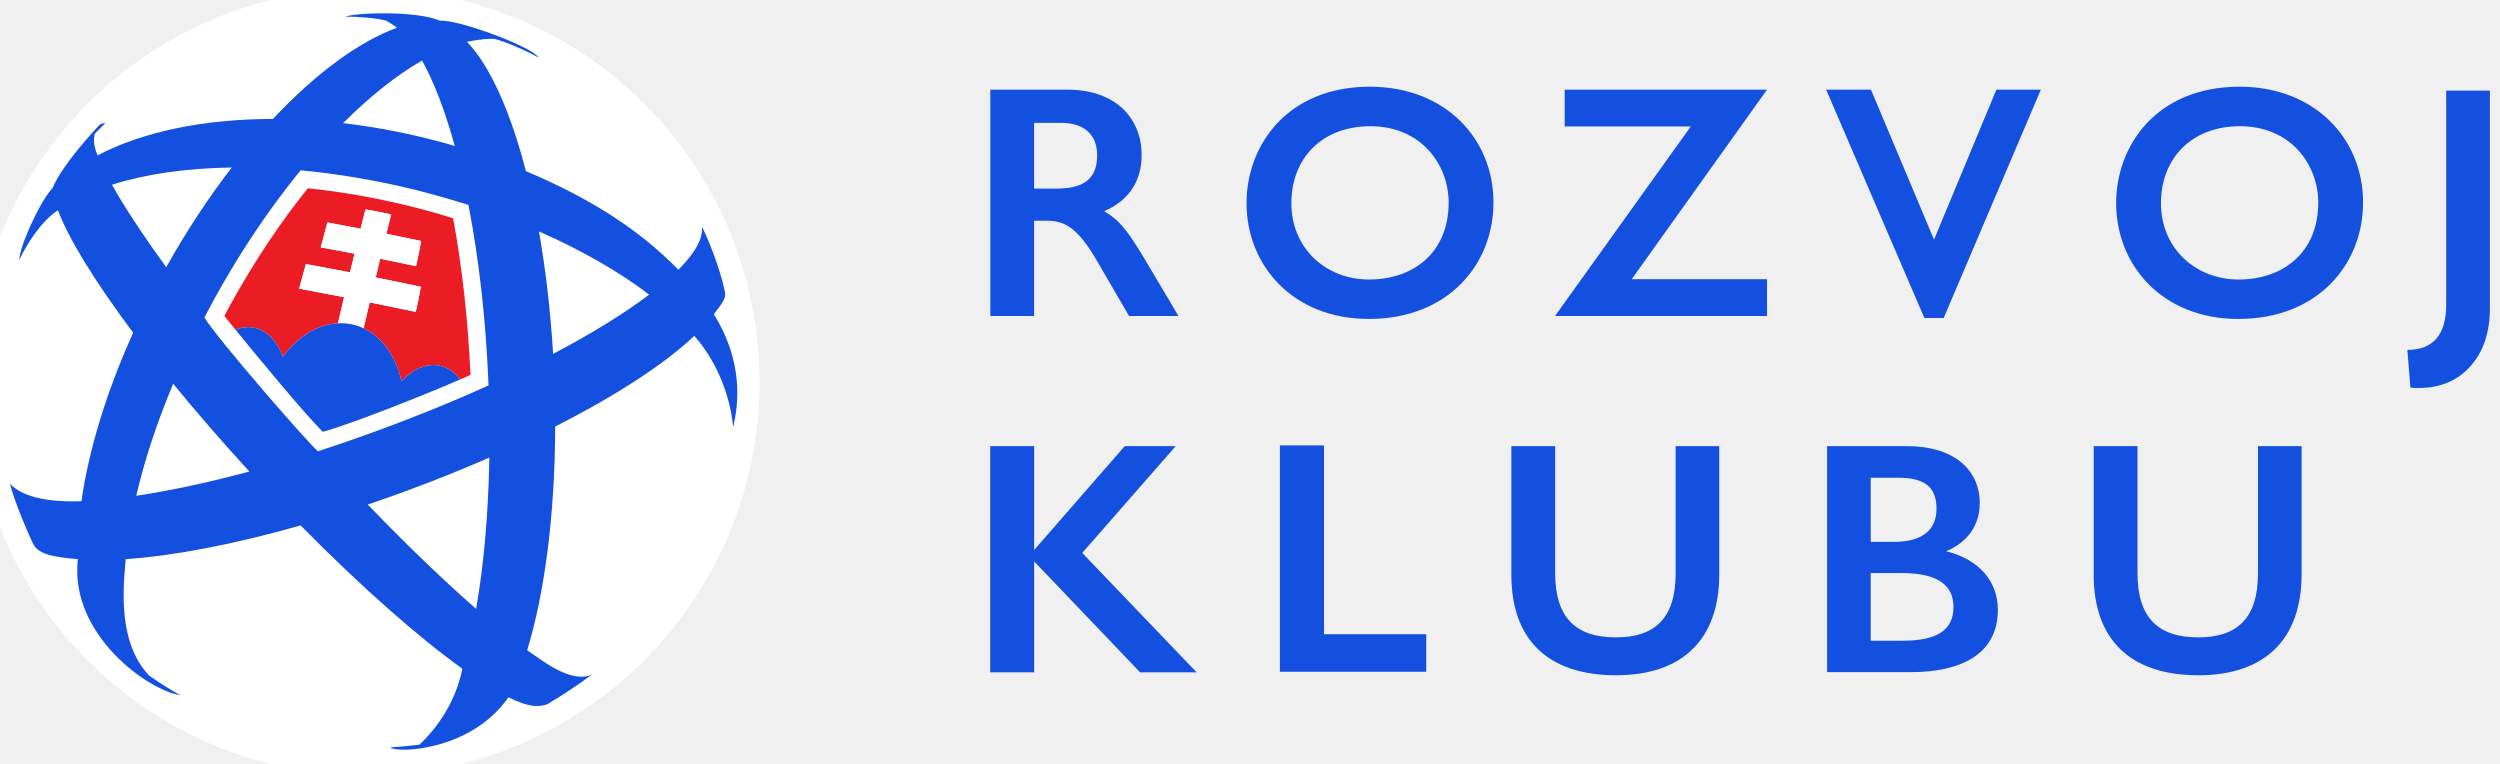
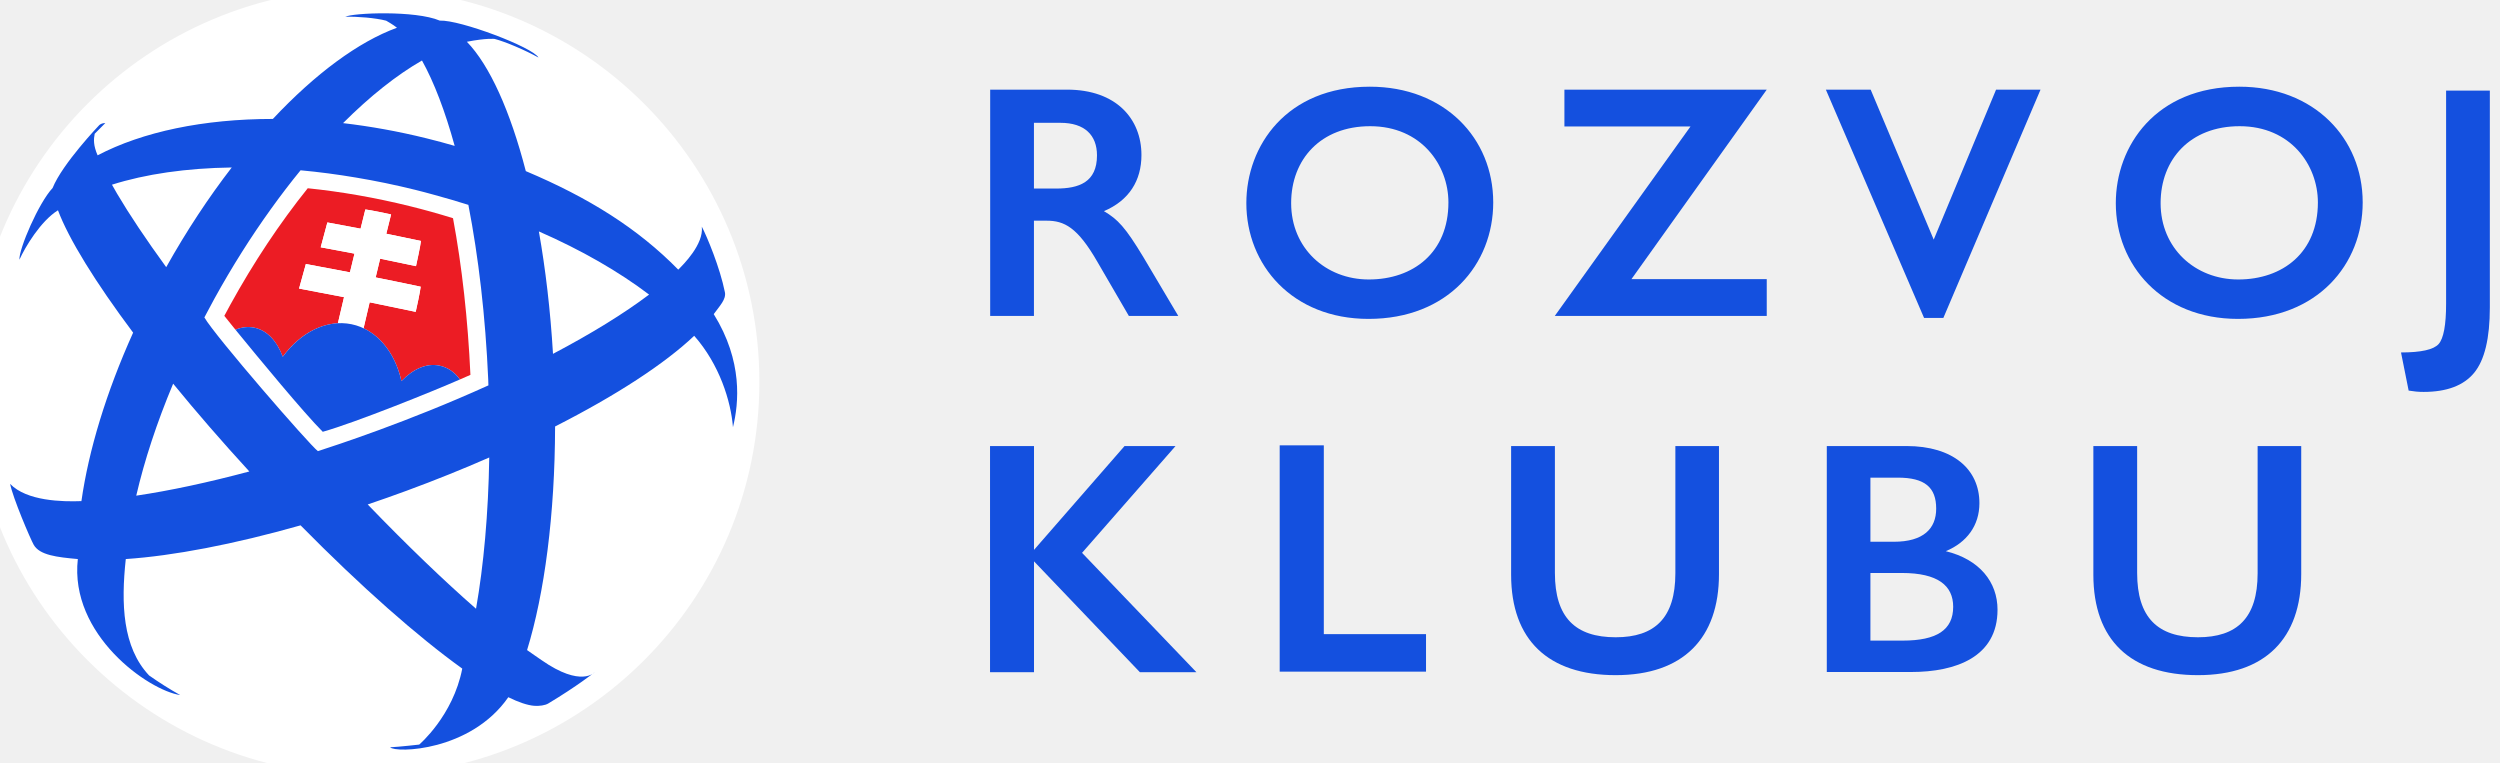
- <svg xmlns="http://www.w3.org/2000/svg" width="247.36" height="75.50" viewBox="0 0 247.36 75.50" role="img" aria-label="Rozvoj klubu SFZ">
+ <svg xmlns="http://www.w3.org/2000/svg" width="247.40" height="75.50" viewBox="0 0 247.40 75.50" role="img" aria-label="Rozvoj klubu SFZ">
  <path fill="#ffffff" d="M 75.147 37.805 C 75.147 59.312 57.713 76.746 36.202 76.746 C 14.694 76.746 -2.740 59.312 -2.740 37.805 C -2.740 16.293 14.694 -1.141 36.202 -1.141 C 57.713 -1.141 75.147 16.293 75.147 37.805" />
  <path fill="#1450df" d="M 54.725 35.016 C 54.467 30.715 53.987 26.633 53.327 22.902 C 57.541 24.750 61.241 26.879 64.233 29.152 C 61.772 31.012 58.538 33.008 54.725 35.016 M 47.108 60.242 C 43.932 57.465 40.268 53.949 36.389 49.922 C 37.663 49.492 38.952 49.035 40.248 48.559 C 43.092 47.512 45.830 46.406 48.416 45.273 C 48.327 50.828 47.866 55.926 47.108 60.242 M 31.459 44.645 C 30.666 44.066 21.276 33.250 20.225 31.414 C 20.311 31.250 20.401 31.086 20.487 30.922 C 20.725 30.469 20.967 30.012 21.217 29.559 C 22.971 26.375 24.854 23.406 26.803 20.695 C 27.772 19.348 28.752 18.062 29.745 16.852 C 31.538 17.016 33.373 17.258 35.245 17.574 C 37.163 17.895 39.116 18.297 41.088 18.785 C 41.713 18.938 42.323 19.105 42.936 19.273 C 44.092 19.590 45.237 19.918 46.350 20.273 C 47.346 25.395 48.041 31.281 48.315 37.562 C 48.319 37.695 48.323 37.824 48.327 37.957 C 48.330 38.016 48.334 38.078 48.334 38.137 C 40.342 41.762 33.147 44.098 31.459 44.645 M 13.483 49.051 C 14.288 45.578 15.514 41.836 17.135 37.969 C 19.413 40.758 21.944 43.680 24.674 46.656 C 20.588 47.750 16.799 48.559 13.483 49.051 M 11.588 19.168 C 11.409 18.859 11.241 18.566 11.080 18.277 C 14.401 17.223 18.440 16.637 22.932 16.574 C 20.659 19.520 18.463 22.836 16.448 26.438 C 14.459 23.703 12.811 21.242 11.588 19.168 M 41.760 5.988 C 42.952 8.129 44.049 11.004 44.995 14.438 C 44.080 14.172 43.151 13.918 42.205 13.688 C 39.409 12.996 36.643 12.500 33.948 12.184 C 36.612 9.520 39.264 7.418 41.760 5.988 M 70.631 31.086 C 71.225 30.266 71.873 29.621 71.737 28.922 C 71.248 26.473 69.952 23.383 69.452 22.430 C 69.655 24.176 67.620 26.184 67.120 26.684 C 63.112 22.598 58.260 19.562 52.034 16.934 C 50.498 11.000 48.463 6.469 46.202 4.133 C 48.163 3.750 48.948 3.852 48.948 3.852 C 50.022 4.129 51.983 4.969 53.288 5.695 C 52.717 4.672 45.538 1.953 43.518 2.039 C 41.108 1.012 34.920 1.270 34.170 1.660 C 35.342 1.621 37.170 1.773 38.213 2.047 C 38.213 2.047 38.932 2.449 39.284 2.746 C 35.491 4.125 31.209 7.285 27.002 11.770 C 20.155 11.770 14.104 13.039 9.659 15.371 C 9.233 14.398 9.260 13.781 9.370 13.238 C 9.663 12.934 10.127 12.469 10.424 12.176 C 10.178 12.180 9.979 12.246 9.830 12.375 C 9.830 12.375 6.186 16.180 5.205 18.605 C 3.834 20.062 1.866 24.621 1.920 25.703 C 2.483 24.457 4.018 21.879 5.737 20.809 C 6.803 23.652 9.428 27.910 13.174 32.918 C 10.495 38.855 8.768 44.598 8.057 49.590 C 6.194 49.664 2.635 49.594 1.002 47.883 C 1.264 49.258 3.022 53.363 3.334 53.910 C 3.920 54.941 5.627 55.137 7.702 55.324 C 6.862 62.820 14.694 68.320 17.834 68.785 C 16.768 68.188 15.741 67.539 14.752 66.840 C 12.120 64.047 11.971 59.742 12.448 55.324 C 17.127 55.008 23.116 53.871 29.745 51.988 C 35.725 58.059 41.366 63.020 45.745 66.164 C 44.838 70.848 41.479 73.684 41.487 73.684 C 41.487 73.684 39.569 73.902 38.608 73.953 C 39.151 74.535 46.577 74.367 50.303 68.996 C 51.334 69.504 52.202 69.793 52.870 69.848 C 53.373 69.883 53.944 69.805 54.256 69.617 C 57.116 67.902 58.846 66.527 58.846 66.527 C 58.846 66.527 57.526 68.070 53.600 65.332 C 53.159 65.020 52.666 64.699 52.159 64.332 C 53.881 58.738 54.913 50.957 54.932 42.203 C 60.983 39.129 65.788 35.992 68.698 33.230 C 71.198 36.062 72.330 39.691 72.534 42.273 C 73.116 39.910 73.530 35.750 70.631 31.086" />
  <path fill="#ec1c24" d="M 25.163 32.426 C 26.432 32.688 27.413 33.762 27.979 35.305 C 29.424 33.336 31.397 32.094 33.432 31.988 C 33.639 31.117 33.842 30.254 34.041 29.410 C 32.616 29.133 31.202 28.863 29.592 28.559 L 30.264 26.129 C 31.889 26.434 33.252 26.691 34.627 26.953 C 34.780 26.332 34.928 25.715 35.077 25.102 C 34.159 24.930 33.159 24.742 31.733 24.473 L 32.393 22.016 C 33.842 22.289 34.803 22.465 35.678 22.633 C 35.834 21.996 35.995 21.359 36.151 20.730 C 36.690 20.797 38.229 21.117 38.698 21.223 C 38.541 21.848 38.385 22.484 38.221 23.133 C 39.096 23.312 40.163 23.535 41.651 23.848 C 41.588 24.375 41.264 25.883 41.163 26.340 C 39.643 26.020 38.541 25.789 37.616 25.602 C 37.467 26.211 37.319 26.828 37.170 27.457 C 38.459 27.711 39.885 28.008 41.627 28.375 C 41.565 28.902 41.241 30.410 41.131 30.863 C 39.405 30.500 37.936 30.195 36.577 29.918 C 36.377 30.758 36.174 31.617 35.971 32.484 C 37.842 33.359 39.186 35.297 39.725 37.715 C 40.870 36.520 42.202 35.918 43.475 36.180 C 44.303 36.348 44.979 36.816 45.514 37.551 C 45.862 37.398 46.209 37.250 46.553 37.098 C 46.307 31.680 45.717 26.340 44.830 21.594 C 43.416 21.152 41.971 20.750 40.530 20.395 C 37.147 19.559 33.760 18.969 30.455 18.629 C 27.682 22.082 25.104 25.957 22.788 30.164 C 22.592 30.520 22.393 30.887 22.198 31.258 C 22.553 31.711 22.932 32.168 23.299 32.625 C 23.916 32.379 24.545 32.301 25.163 32.426" />
  <path fill="#ffffff" d="M 41.635 28.371 C 39.893 28.004 38.467 27.707 37.178 27.453 C 37.327 26.824 37.479 26.207 37.623 25.598 C 38.553 25.785 39.651 26.016 41.170 26.336 C 41.276 25.879 41.600 24.371 41.663 23.844 C 40.174 23.531 39.108 23.309 38.233 23.129 C 38.393 22.484 38.549 21.844 38.705 21.219 C 38.241 21.113 36.702 20.789 36.159 20.727 C 36.002 21.355 35.846 21.992 35.690 22.629 C 34.815 22.461 33.850 22.285 32.401 22.012 L 31.741 24.473 C 33.166 24.738 34.170 24.922 35.084 25.098 C 34.936 25.711 34.788 26.328 34.635 26.949 C 33.260 26.688 31.901 26.434 30.272 26.125 L 29.600 28.555 C 31.209 28.859 32.623 29.129 34.049 29.406 C 33.526 31.609 32.991 33.902 32.428 36.344 L 34.971 36.816 C 35.526 34.406 36.065 32.109 36.584 29.914 C 37.948 30.191 39.413 30.496 41.143 30.859 C 41.248 30.406 41.573 28.898 41.635 28.371" />
  <path fill="#1450df" d="M 31.940 42.730 C 35.194 41.809 42.834 38.727 45.514 37.551 C 44.979 36.816 44.303 36.348 43.475 36.180 C 42.202 35.918 40.870 36.523 39.725 37.715 C 39.080 34.816 37.272 32.598 34.788 32.086 C 32.295 31.578 29.745 32.902 27.983 35.305 C 27.413 33.762 26.432 32.688 25.163 32.426 C 24.545 32.301 23.916 32.379 23.299 32.625 C 25.631 35.477 30.057 40.848 31.940 42.730" />
  <path fill="#1450df" d="M 102.319 18.659 L 104.519 18.659 C 106.779 18.659 108.558 18.032 108.558 15.376 C 108.558 13.374 107.338 12.154 104.940 12.154 L 102.319 12.154 Z M 105.602 8.871 C 110.466 8.871 112.958 11.767 112.958 15.342 C 112.958 17.869 111.738 19.837 109.245 20.894 C 110.620 21.710 111.351 22.466 113.155 25.457 L 116.602 31.266 L 111.712 31.266 L 108.618 25.947 C 106.624 22.466 105.309 21.839 103.565 21.839 L 102.319 21.839 L 102.319 31.266 L 97.988 31.266 L 97.988 8.871 Z M 105.602 8.871" />
  <path fill="#1450df" d="M 127.772 20.103 C 127.772 24.572 131.193 27.657 135.455 27.657 C 139.855 27.657 143.336 24.993 143.336 20.034 C 143.336 16.330 140.646 12.489 135.593 12.489 C 130.694 12.489 127.772 15.772 127.772 20.103 M 147.770 20.034 C 147.770 26.144 143.301 31.558 135.429 31.558 C 127.876 31.558 123.338 26.213 123.338 20.103 C 123.338 14.422 127.317 8.579 135.558 8.579 C 142.940 8.579 147.770 13.666 147.770 20.034" />
  <path fill="#1450df" d="M 174.837 8.871 L 161.448 27.622 L 174.837 27.622 L 174.837 31.266 L 153.860 31.266 L 167.292 12.515 L 154.814 12.515 L 154.814 8.871 Z M 174.837 8.871" />
  <path fill="#1450df" d="M 185.121 8.871 L 191.360 23.712 L 197.531 8.871 L 201.931 8.871 L 192.314 31.464 L 190.406 31.464 L 180.687 8.871 Z M 185.121 8.871" />
  <path fill="#1450df" d="M 213.814 20.103 C 213.814 24.572 217.235 27.657 221.497 27.657 C 225.897 27.657 229.378 24.993 229.378 20.034 C 229.378 16.330 226.688 12.489 221.635 12.489 C 216.736 12.489 213.814 15.772 213.814 20.103 M 233.812 20.034 C 233.812 26.144 229.343 31.558 221.471 31.558 C 213.918 31.558 209.380 26.213 209.380 20.103 C 209.380 14.422 213.359 8.579 221.600 8.579 C 228.982 8.579 233.812 13.666 233.812 20.034" />
-   <path fill="#1450df" d="M 246.360 8.963 L 246.360 30.488 Q 246.360 34.076 244.439 36.230 Q 242.517 38.384 239.346 38.384 Q 239.122 38.384 238.922 38.384 Q 238.722 38.384 238.497 38.353 L 238.194 34.619 Q 242.037 34.619 242.037 30.120 L 242.037 8.963 L 246.360 8.963 Z" />
+   <path fill="#1450df" d="M 246.395 8.963 L 246.395 30.417 Q 246.395 35.011 244.838 36.899 Q 243.280 38.784 239.835 38.784 Q 239.441 38.784 239.098 38.751 Q 238.752 38.718 238.359 38.652 L 237.604 34.879 Q 240.589 34.879 241.329 34.043 Q 242.066 33.207 242.066 30.057 L 242.066 8.963 L 246.395 8.963 Z" />
  <path fill="#1450df" d="M 102.325 44.140 L 102.325 54.416 L 111.285 44.140 L 116.331 44.140 L 107.079 54.709 L 118.397 66.520 L 112.802 66.520 L 102.325 55.550 L 102.325 66.520 L 97.974 66.520 L 97.974 44.140 Z M 102.325 44.140" />
  <path fill="#1450df" d="M 131.004 44.071 L 131.004 62.754 L 141.119 62.754 L 141.119 66.466 L 126.638 66.466 L 126.638 44.071 Z M 131.004 44.071" />
  <path fill="#1450df" d="M 153.873 44.140 L 153.873 56.702 C 153.873 61.108 155.903 63.064 159.889 63.064 C 163.747 63.064 165.794 61.163 165.794 56.738 L 165.794 44.140 L 170.110 44.140 L 170.110 56.811 C 170.110 63.174 166.562 66.813 159.889 66.813 C 153.215 66.813 149.540 63.339 149.540 56.866 L 149.540 44.140 Z M 153.873 44.140" />
  <path fill="#1450df" d="M 188.295 63.394 C 191.641 63.394 193.287 62.351 193.287 60.048 C 193.287 57.945 191.769 56.702 188.204 56.702 L 185.096 56.702 L 185.096 63.394 Z M 185.096 53.612 L 187.418 53.612 C 190.343 53.612 191.605 52.313 191.605 50.339 C 191.605 48.218 190.471 47.267 187.802 47.267 L 185.096 47.267 Z M 188.661 44.140 C 193.287 44.140 195.883 46.444 195.883 49.790 C 195.883 52.021 194.622 53.685 192.555 54.544 C 195.901 55.367 197.675 57.597 197.675 60.340 C 197.675 65.003 193.579 66.502 189.118 66.502 L 180.780 66.502 L 180.780 44.140 Z M 188.661 44.140" />
  <path fill="#1450df" d="M 211.492 44.140 L 211.492 56.702 C 211.492 61.108 213.522 63.064 217.508 63.064 C 221.366 63.064 223.414 61.163 223.414 56.738 L 223.414 44.140 L 227.729 44.140 L 227.729 56.811 C 227.729 63.174 224.182 66.813 217.508 66.813 C 210.834 66.813 207.159 63.339 207.159 56.866 L 207.159 44.140 Z M 211.492 44.140" />
</svg>
